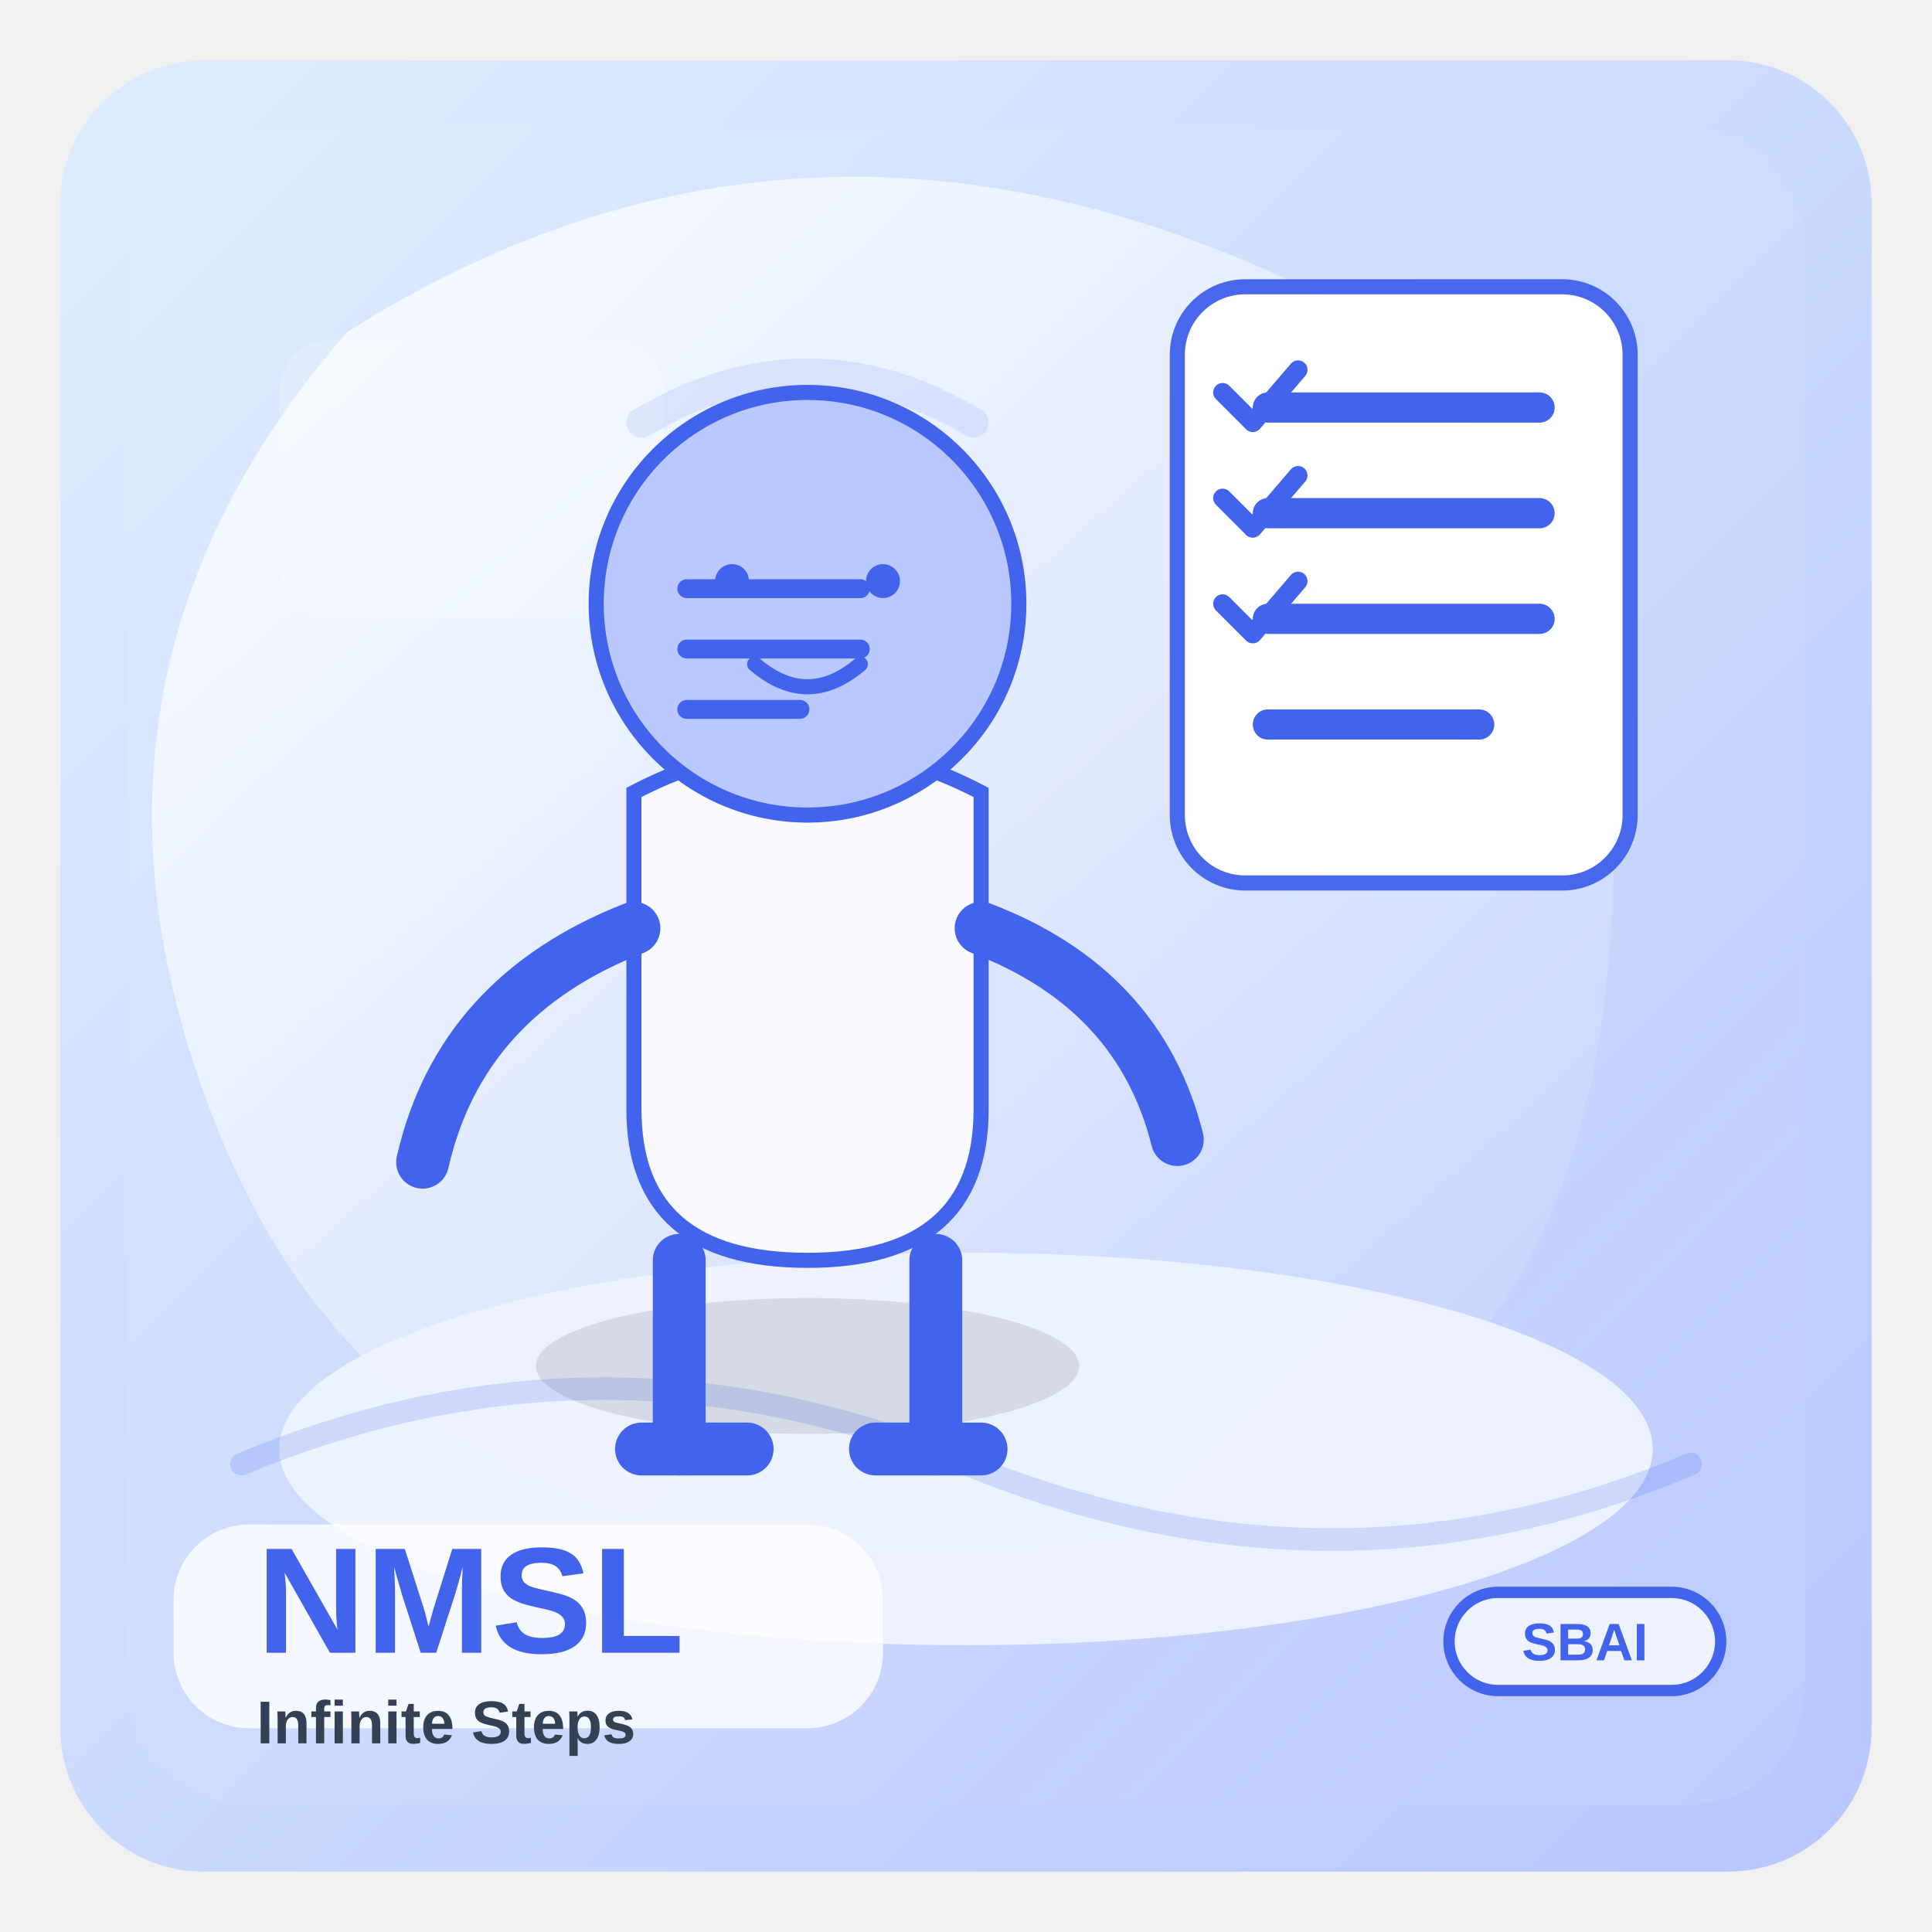
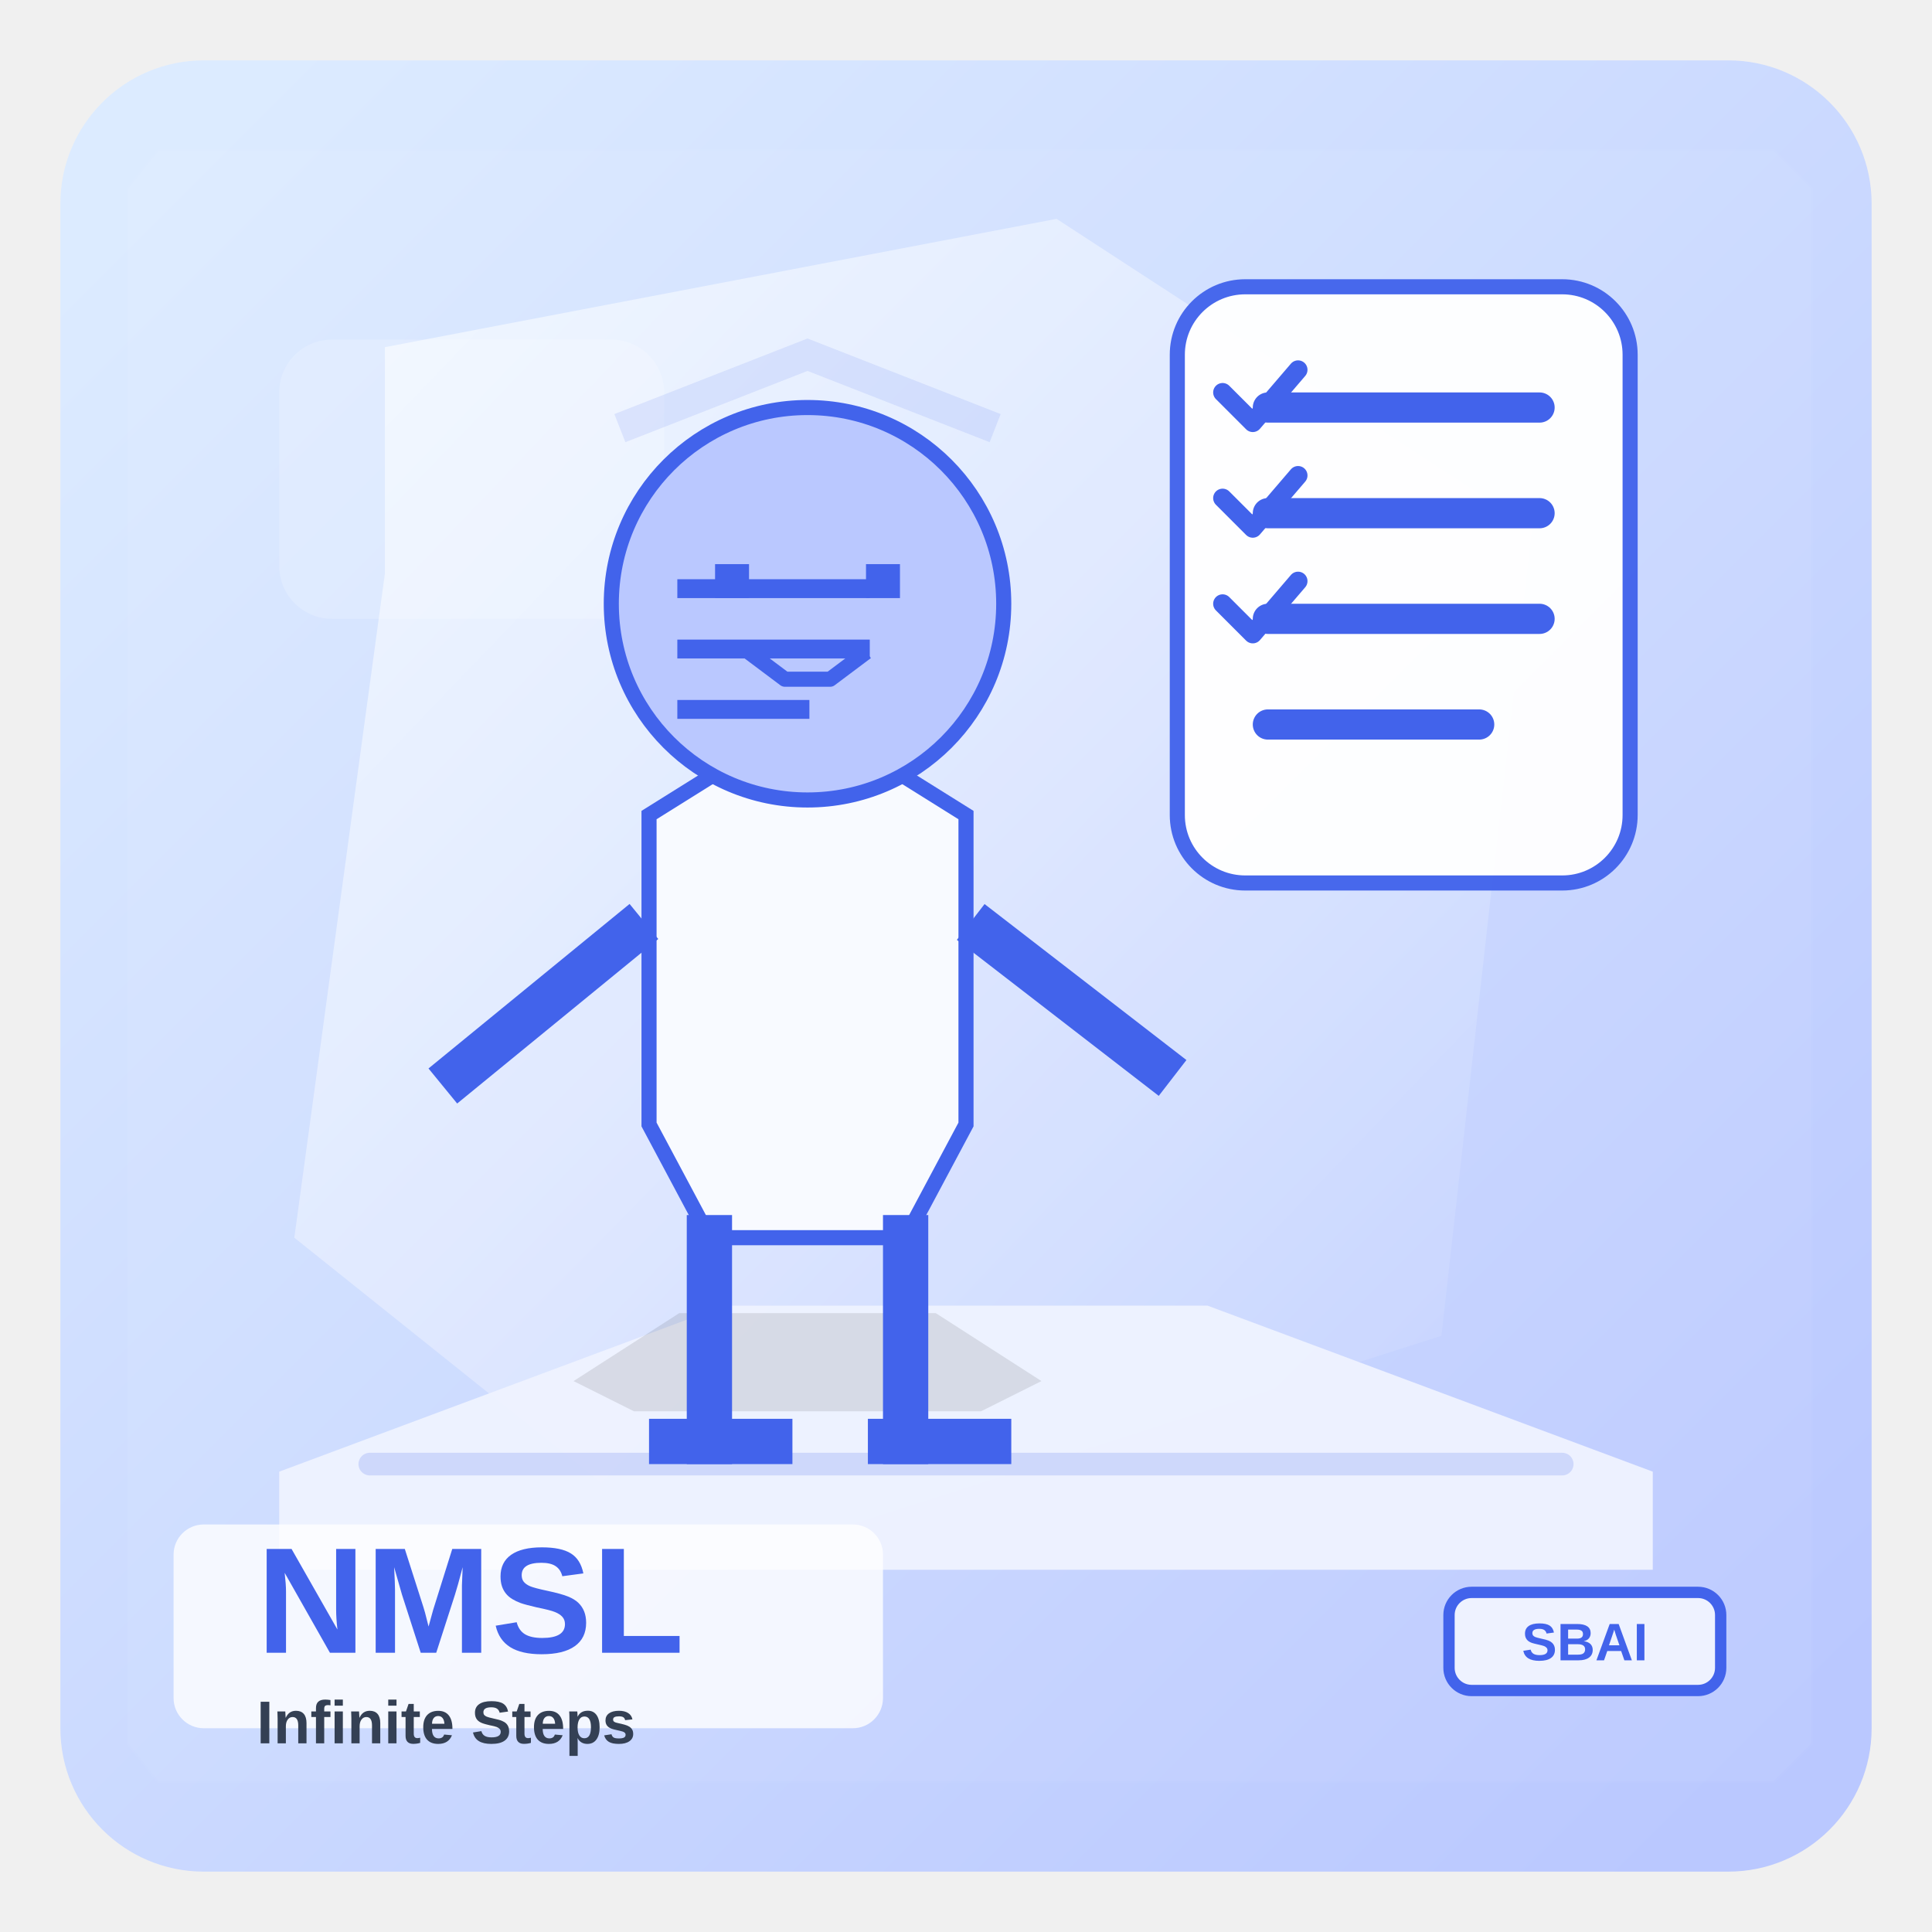
<svg xmlns="http://www.w3.org/2000/svg" width="512" height="512" viewBox="0 0 512 512" fill="none">
  <defs>
    <linearGradient id="bg" x1="44" y1="44" x2="468" y2="468" gradientUnits="userSpaceOnUse">
      <stop offset="0" stop-color="#DCEBFF" />
      <stop offset="1" stop-color="#BAC8FF" />
    </linearGradient>
-     <linearGradient id="light" x1="110" y1="62" x2="366" y2="352" gradientUnits="userSpaceOnUse">
-       <stop offset="0" stop-color="#FFFFFF" stop-opacity="0.72" />
-       <stop offset="1" stop-color="#FFFFFF" stop-opacity="0.1" />
+     <linearGradient id="light" x1="96" y1="72" x2="388" y2="352" gradientUnits="userSpaceOnUse">
+       <stop offset="0" stop-color="#FFFFFF" stop-opacity="0.58" />
+       <stop offset="1" stop-color="#FFFFFF" stop-opacity="0.08" />
    </linearGradient>
  </defs>
  <rect x="16" y="16" width="480" height="480" rx="38" fill="url(#bg)" />
-   <path d="M92 88 q114 -72 240 -18 q108 46 94 188 q-14 152 -178 154 q-144 2 -190 -112 q-48 -118 34 -212z" fill="url(#light)" />
-   <rect x="34" y="34" width="444" height="444" rx="30" fill="#FFFFFF" opacity="0.05" stroke="#FFFFFF" stroke-opacity="0.4" />
+   <path d="M102 92 l178 -34 l126 82 l-24 214 l-194 62 l-110 -88 l24 -176z" fill="url(#light)" />
+   <path d="M42 40 h428 l10 10 v412 l-10 10 h-428 l-8 -10 v-412z" fill="#FFFFFF" opacity="0.05" stroke="#FFFFFF" stroke-opacity="0.4" />
  <rect x="74" y="90" width="102" height="74" rx="14" fill="#FFFFFF" opacity="0.18" />
  <rect x="336" y="102" width="96" height="58" rx="14" fill="#FFFFFF" opacity="0.14" />
-   <ellipse cx="256" cy="384" rx="182" ry="52" fill="#EEF2FF" opacity="0.96" />
-   <path d="M64 388 q96 -40 192 0 q98 40 192 0" fill="none" stroke="#4263EB" stroke-width="6" opacity="0.18" stroke-linecap="round" />
+   <path d="M74 390 l118 -44 h128 l118 44 v26 h-364z" fill="#EEF2FF" opacity="0.96" />
+   <path d="M98 388 h316" fill="none" stroke="#4263EB" stroke-width="6" opacity="0.18" stroke-linecap="round" />
  <g>
-     <ellipse cx="214" cy="362" rx="72" ry="18" fill="#000000" opacity="0.1" />
-     <path d="M168 210 q46 -24 92 0 v84 q0 40 -46 40 q-46 0 -46 -40z" fill="#F8FAFF" stroke="#4263EB" stroke-width="4" />
-     <path d="M180 334 v50 M248 334 v50" fill="none" stroke="#4263EB" stroke-width="14" stroke-linecap="round" />
-     <path d="M168 246 q-46 18 -56 62" fill="none" stroke="#4263EB" stroke-width="14" stroke-linecap="round" />
-     <path d="M260 246 q42 16 52 56" fill="none" stroke="#4263EB" stroke-width="14" stroke-linecap="round" />
-     <path d="M170 384 h28 M232 384 h28" fill="none" stroke="#4263EB" stroke-width="14" stroke-linecap="round" />
-     <circle cx="214" cy="160" r="56" fill="#BAC8FF" stroke="#4263EB" stroke-width="4" />
+     <path d="M152 366 l28 -18 h68 l28 18 l-16 8 h-92z" fill="#000000" opacity="0.1" />
+     <path d="M172 216 l32 -20 h20 l32 20 v82 l-16 30 h-52 l-16 -30z" fill="#F8FAFF" stroke="#4263EB" stroke-width="4" stroke-linejoin="miter" />
+     <path d="M188 328 v54 M240 328 v54" fill="none" stroke="#4263EB" stroke-width="12" stroke-linecap="square" />
+     <path d="M166 248 l-44 36 M262 248 l44 34" fill="none" stroke="#4263EB" stroke-width="12" stroke-linecap="square" />
+     <path d="M178 382 h26 M236 382 h26" fill="none" stroke="#4263EB" stroke-width="12" stroke-linecap="square" />
+     <circle cx="214" cy="160" r="52" fill="#BAC8FF" stroke="#4263EB" stroke-width="4" />
    <g transform="translate(214 154)">
      <g fill="#4263EB" stroke="#4263EB">
-         <circle cx="-20" cy="0" r="4" />
-         <circle cx="20" cy="0" r="4" />
-         <path d="M-14 22 q14 12 28 0" fill="none" stroke-width="4" stroke-linecap="round" />
+         <rect x="-24" y="-4" width="8" height="8" />
+         <rect x="16" y="-4" width="8" height="8" />
+         <path d="M-14 20 l8 6 h12 l8 -6" fill="none" stroke-width="4" stroke-linecap="square" stroke-linejoin="round" />
      </g>
    </g>
-     <path d="M170 112 q44 -26 88 0" fill="none" stroke="#4263EB" stroke-width="8" stroke-linecap="round" opacity="0.12" />
-     <path d="M182 156 h46 M182 172 h46 M182 188 h30" stroke="#4263EB" stroke-width="5" stroke-linecap="round" />
+     <path d="M168 112 l46 -18 l46 18" fill="none" stroke="#4263EB" stroke-width="8" stroke-linecap="square" opacity="0.12" />
+     <path d="M182 156 h46 M182 172 h46 M182 188 h30" stroke="#4263EB" stroke-width="5" stroke-linecap="square" />
  </g>
  <g>
    <rect x="312" y="76" width="120" height="158" rx="18" fill="#FFFFFF" opacity="0.96" stroke="#4263EB" stroke-width="4" />
    <path d="M336 108 h72 M336 136 h72 M336 164 h72 M336 192 h56" stroke="#4263EB" stroke-width="8" stroke-linecap="round" />
    <path d="M324 104 l8 8 12 -14 M324 132 l8 8 12 -14 M324 160 l8 8 12 -14" fill="none" stroke="#4263EB" stroke-width="5" stroke-linecap="round" stroke-linejoin="round" />
  </g>
-   <rect x="46" y="404" width="188" height="54" rx="20" fill="#FFFFFF" opacity="0.8" />
+   <rect x="46" y="404" width="188" height="54" rx="8" fill="#FFFFFF" opacity="0.8" />
  <text x="68" y="438" fill="#4263EB" fill-opacity="1.0" font-family="Avenir Next,Segoe UI,Arial,sans-serif" font-size="40" font-weight="900" text-anchor="start">NMSL</text>
  <text x="68" y="462" fill="#344054" fill-opacity="1.0" font-family="Avenir Next,Segoe UI,Arial,sans-serif" font-size="16" font-weight="700" text-anchor="start">Infinite Steps</text>
-   <rect x="384" y="422" width="72" height="26" rx="13" fill="#EEF2FF" stroke="#4263EB" stroke-width="3" />
+   <rect x="384" y="422" width="72" height="26" rx="6" fill="#EEF2FF" stroke="#4263EB" stroke-width="3" />
  <text x="420" y="440" fill="#4263EB" fill-opacity="1.0" font-family="Avenir Next,Segoe UI,Arial,sans-serif" font-size="14" font-weight="900" text-anchor="middle">SBAI</text>
</svg>
